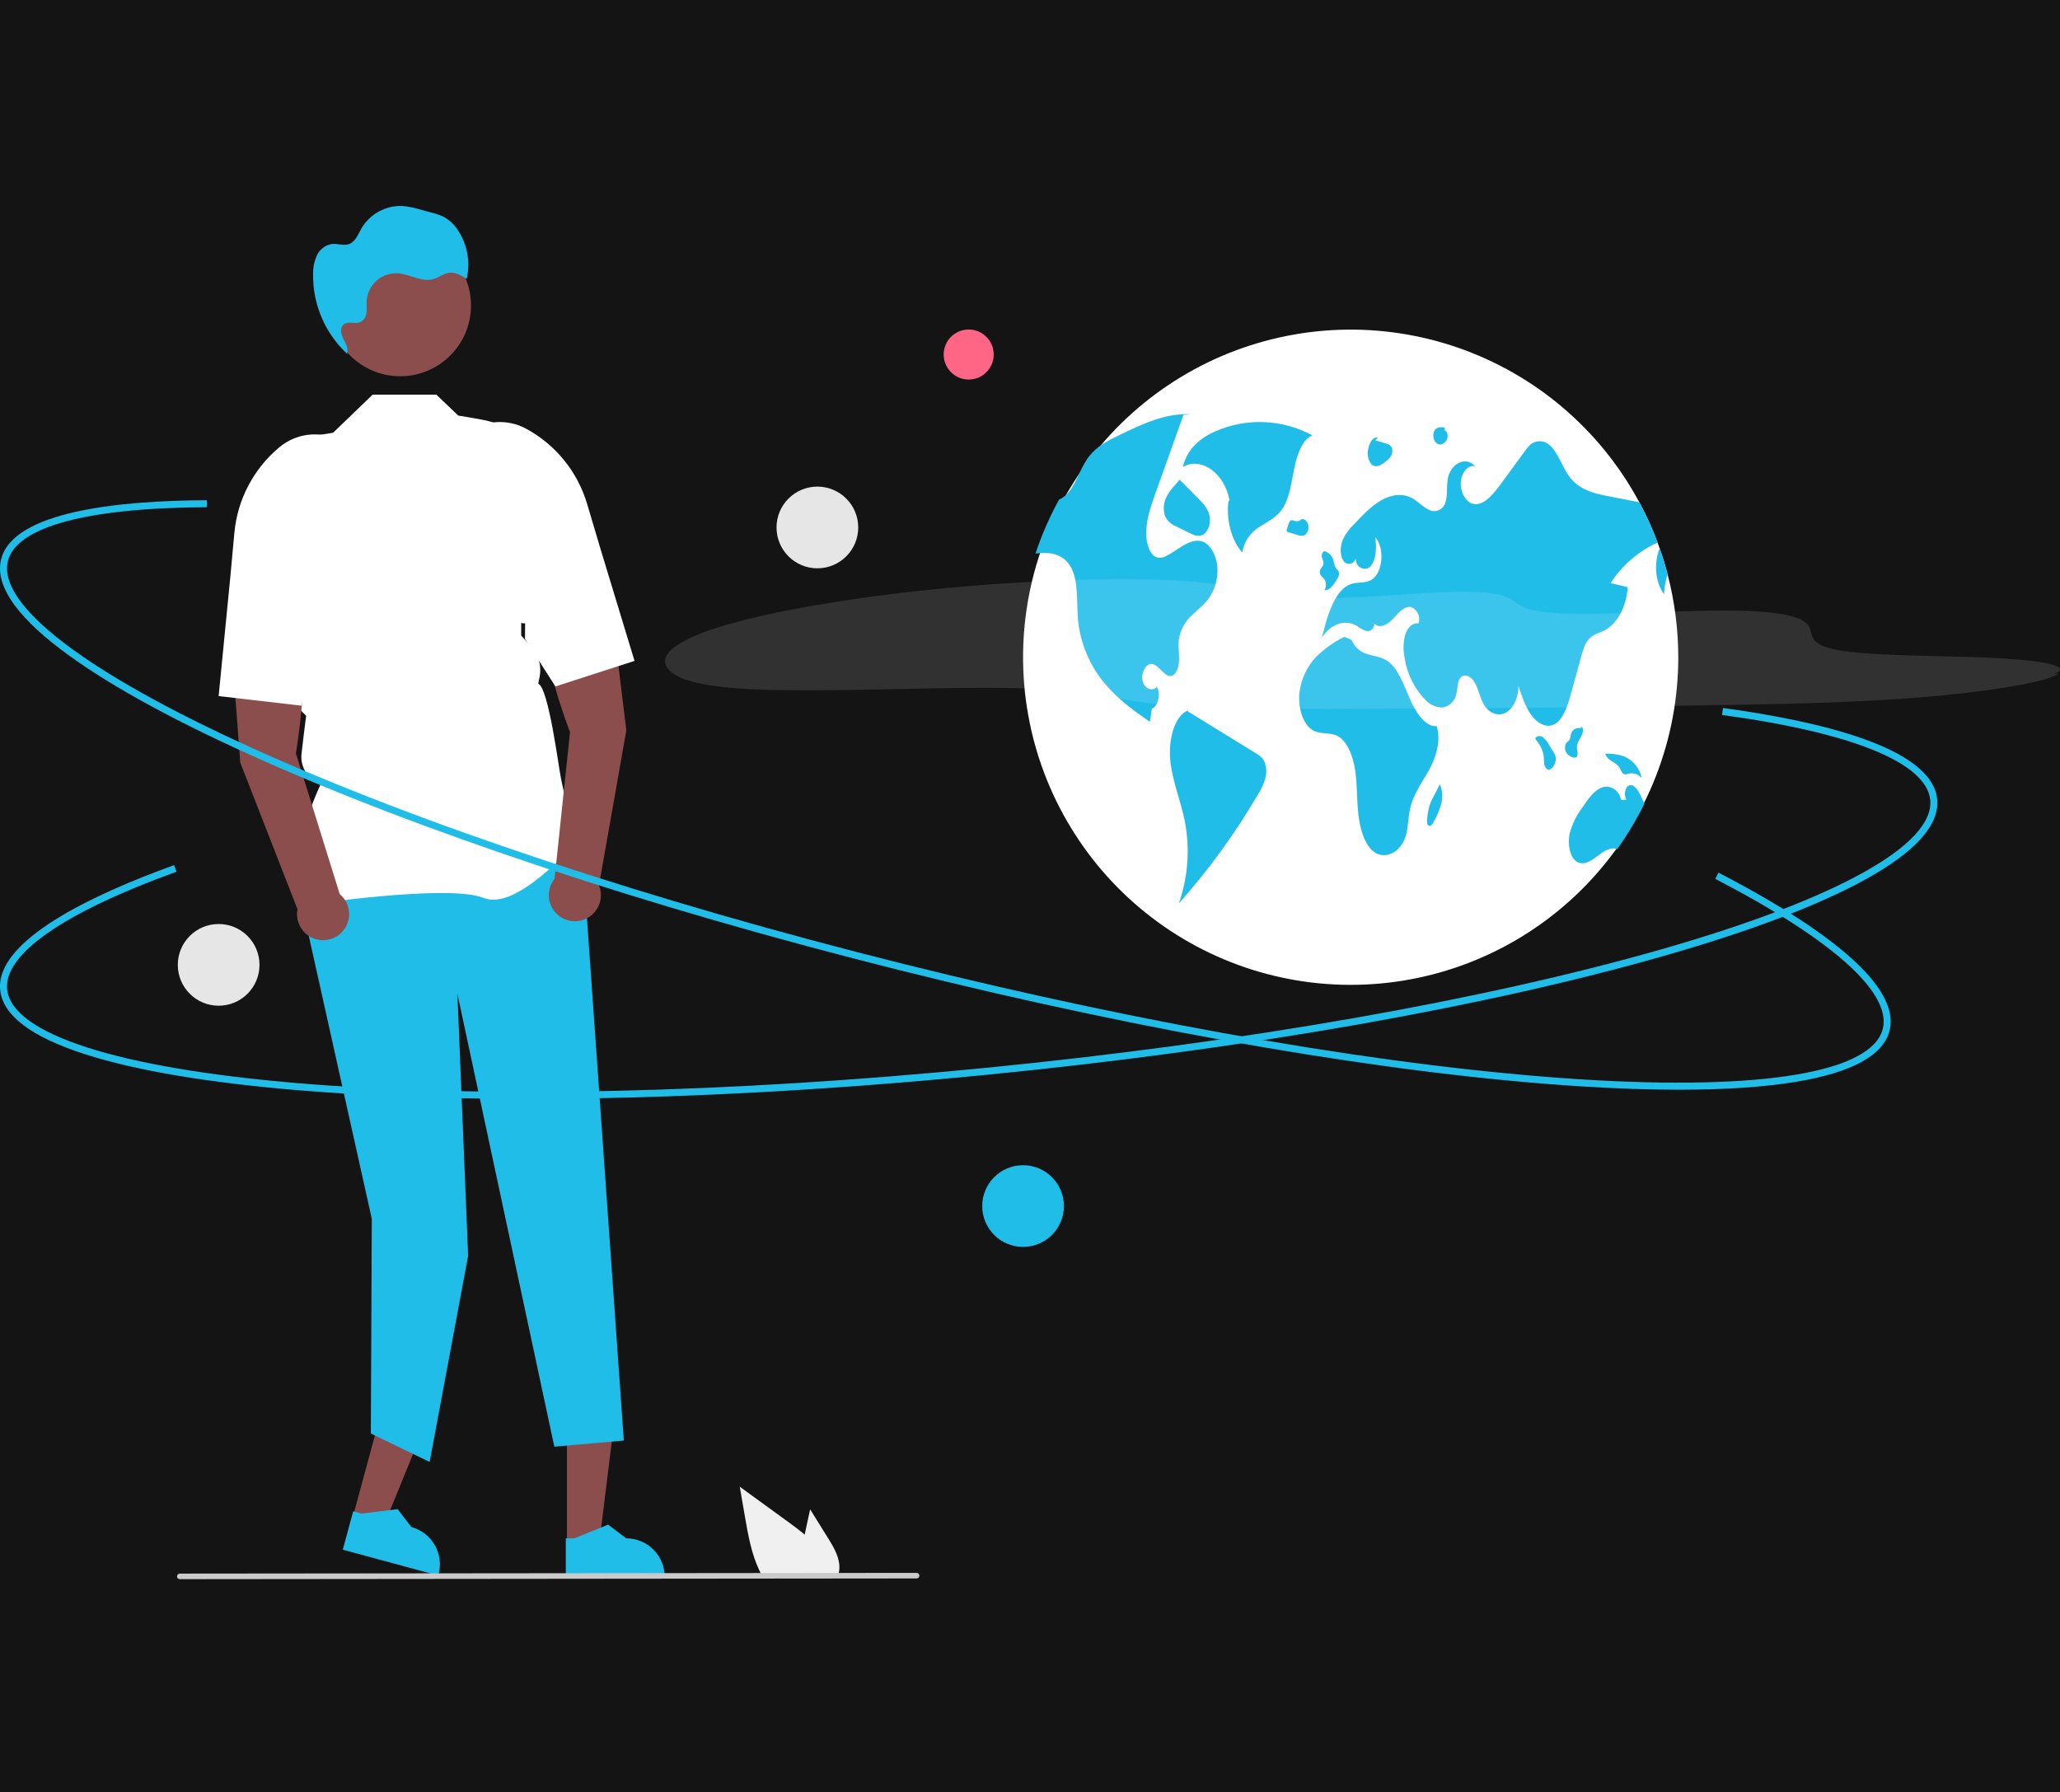
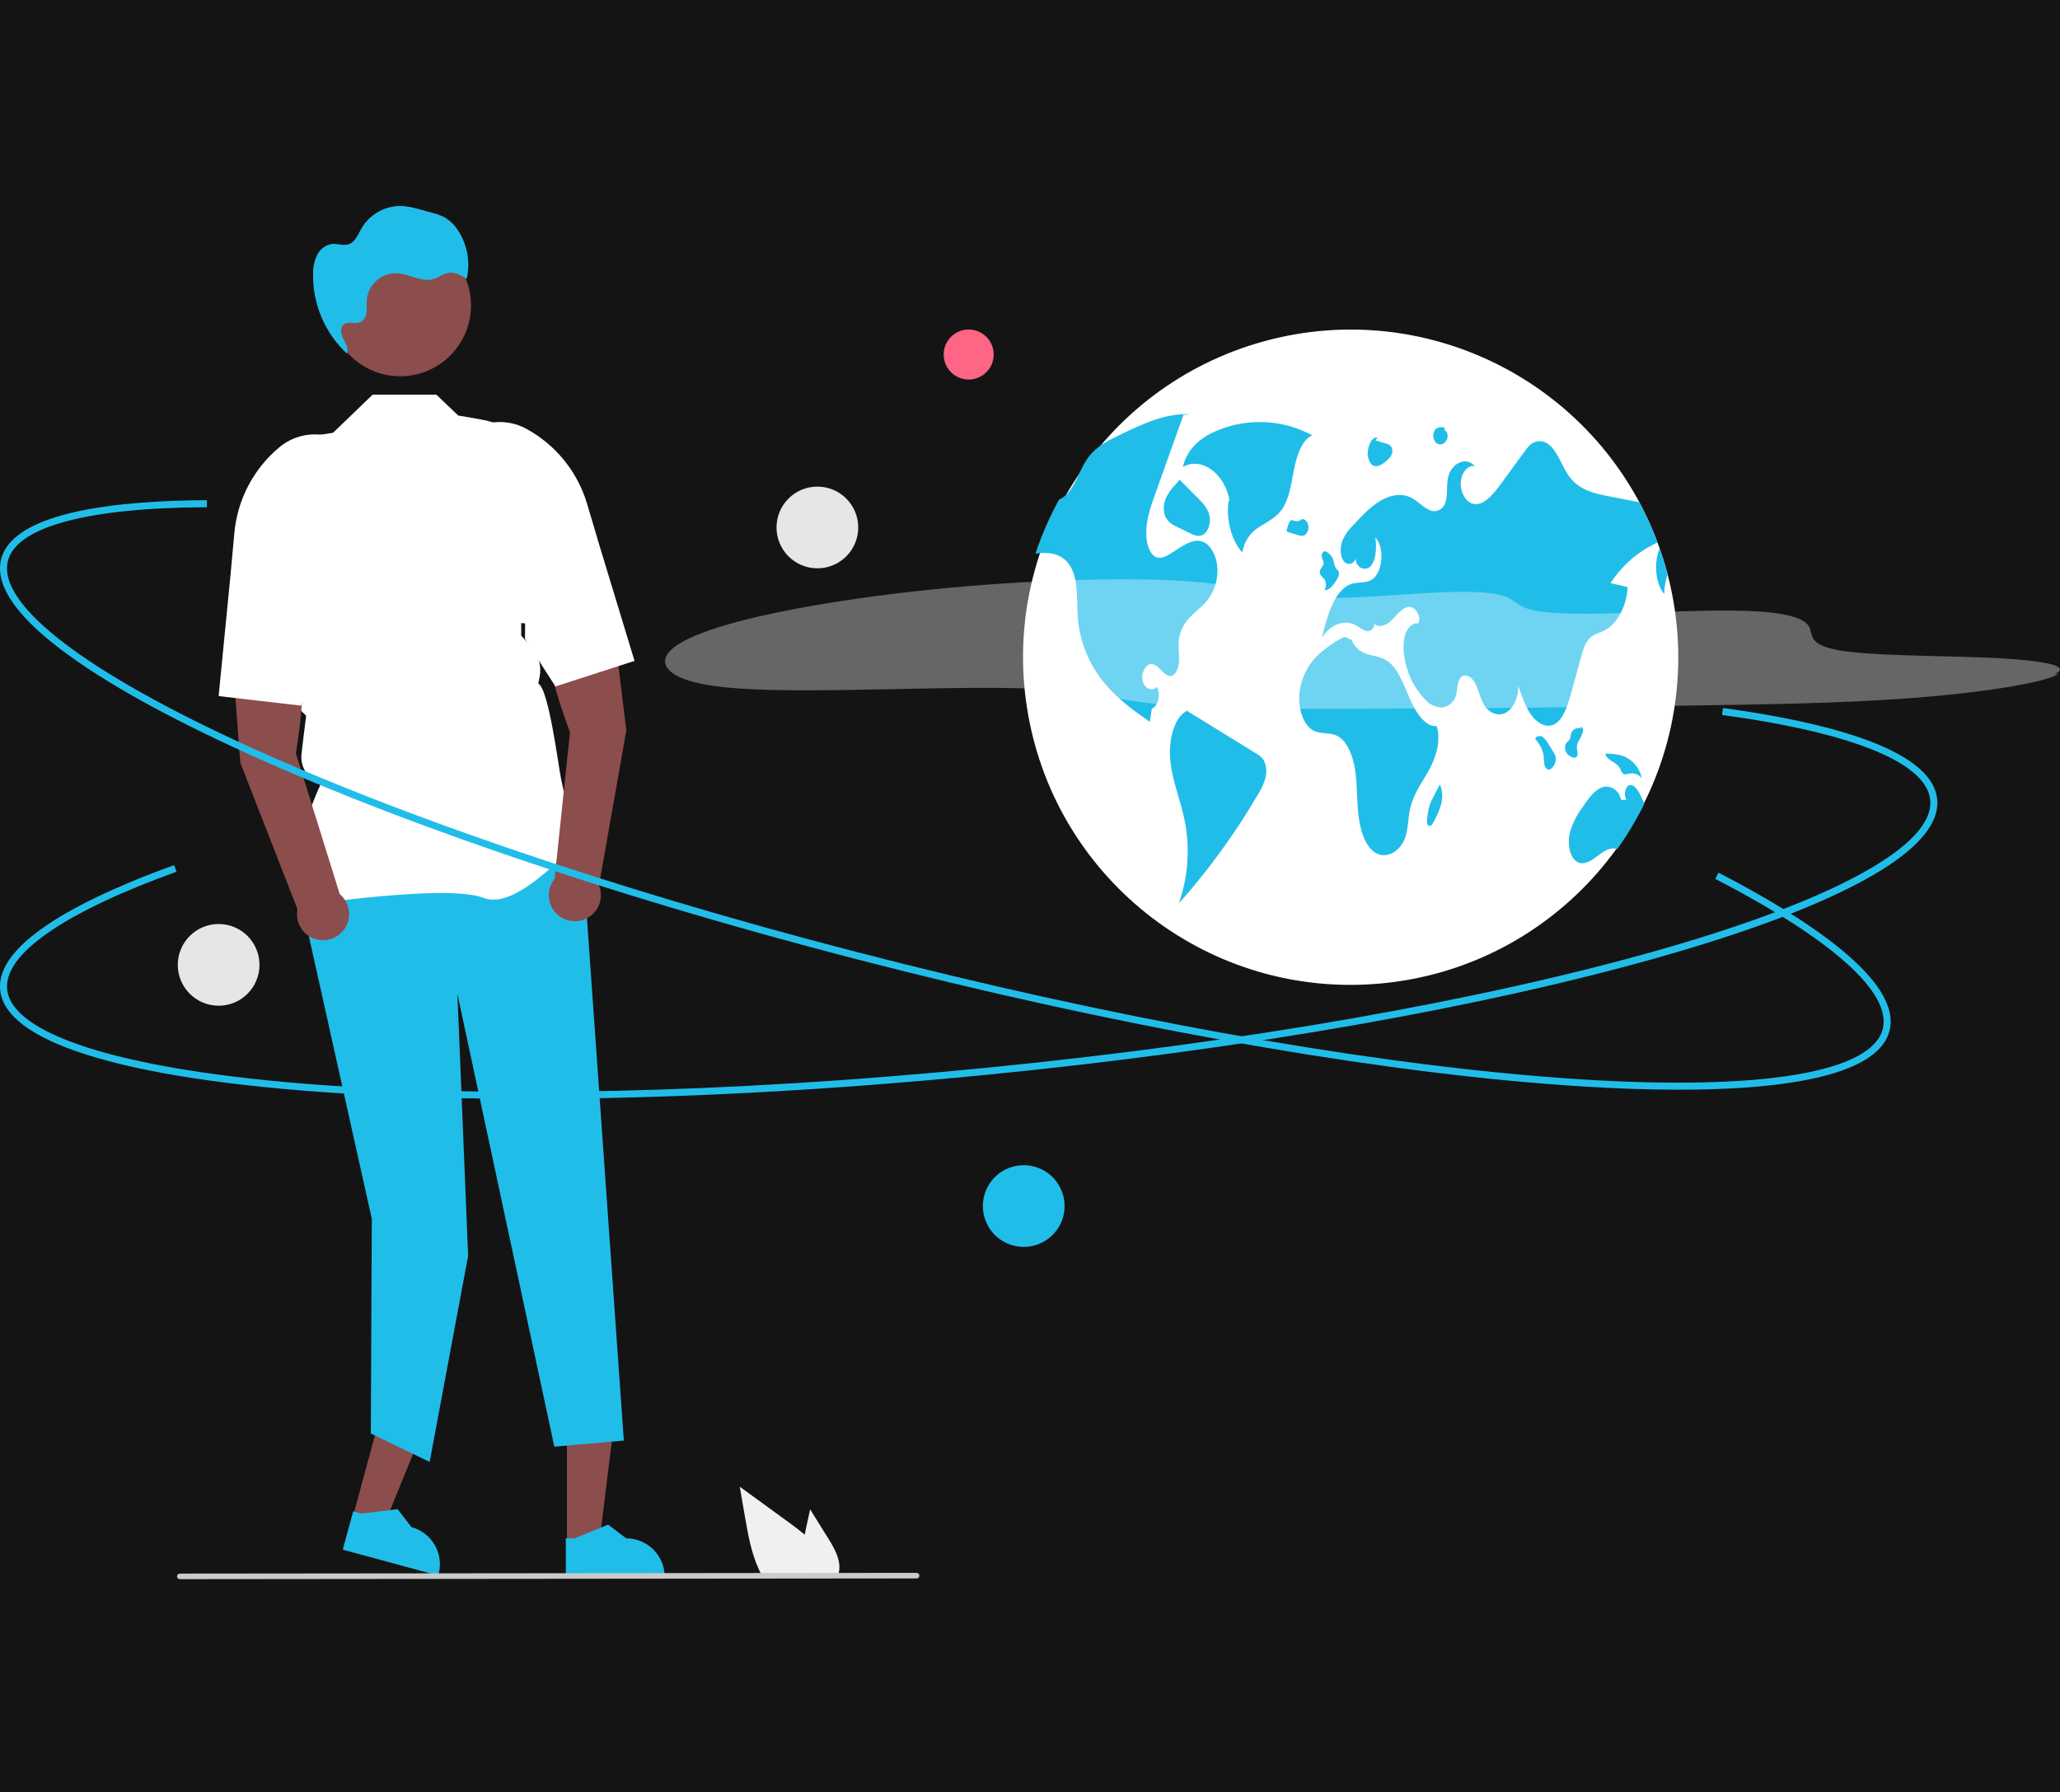
- <svg xmlns="http://www.w3.org/2000/svg" width="200" height="174" viewBox="0 0 200 174" fill="none">
-   <rect width="200" height="174" fill="#141414" />
-   <g clip-path="url(#clip0_30_88)">
-     <path d="M34.238 147.356L37.251 148.172L41.833 136.936L37.386 135.731L34.238 147.356Z" fill="#8C4D4D" />
-     <path d="M33.28 150.471L42.546 152.982L42.578 152.864C42.837 151.908 42.706 150.887 42.212 150.028C41.719 149.168 40.905 148.539 39.948 148.28L39.948 148.28L38.603 146.537L35.097 146.966L34.289 146.747L33.28 150.471Z" fill="#21BDE9" />
-     <path d="M55.043 149.971L58.165 149.971L59.65 137.928L55.043 137.928L55.043 149.971Z" fill="#8C4D4D" />
-     <path d="M54.933 153.228L64.534 153.228V153.107C64.534 152.115 64.14 151.165 63.439 150.464C62.738 149.763 61.788 149.369 60.797 149.369H60.797L59.043 148.039L55.771 149.37L54.933 149.37L54.933 153.228Z" fill="#21BDE9" />
-     <path d="M56.376 80.525L60.566 139.874L53.819 140.471L44.407 96.487L45.45 121.936L41.714 141.952L36.003 139.19L36.098 118.349L28.6 84.669L30.596 80.525H56.376Z" fill="#21BDE9" />
-     <path d="M29.557 87.909L29.515 87.85C27.279 84.72 30.642 77.196 31.149 76.106C30.547 75.91 30.031 75.512 29.689 74.979C29.348 74.445 29.201 73.81 29.275 73.181L29.494 71.323L29.722 69.499L28.089 67.866L28.085 67.826L27.145 59.602L25.779 54.141C25.264 52.076 25.308 49.912 25.906 47.87C26.504 45.828 27.634 43.981 29.182 42.521L32.34 42.019L36.177 38.321H42.366L44.488 40.349C48.45 41.043 49.13 40.816 52.533 44.901L50.987 57.598L50.601 59.344L50.602 61.714L51.583 62.803C51.936 63.196 52.193 63.666 52.333 64.175C52.472 64.685 52.491 65.22 52.388 65.737L52.258 66.382C53.27 66.816 54.235 74.52 54.466 75.596L54.81 77.203C55.105 77.592 57.05 80.186 57.05 80.895C57.05 81.001 56.971 81.104 56.802 81.219C55.477 82.116 50.193 88.484 46.95 87.186C43.496 85.805 29.767 87.877 29.628 87.898L29.557 87.909Z" fill="white" />
-     <path d="M28.726 73.145C28.726 73.145 30.315 64.161 28.714 60.783L22.362 61.236L23.328 74.052L28.881 88.282C28.796 88.721 28.829 89.174 28.976 89.595C29.123 90.017 29.379 90.392 29.718 90.683C30.056 90.974 30.466 91.17 30.905 91.251C31.344 91.332 31.797 91.296 32.217 91.145C32.638 90.995 33.011 90.736 33.299 90.395C33.587 90.054 33.779 89.643 33.857 89.203C33.935 88.763 33.895 88.311 33.741 87.891C33.587 87.472 33.326 87.101 32.982 86.816L28.726 73.145Z" fill="#8C4D4D" />
-     <path d="M22.362 56.018L22.755 51.736C22.903 50.125 23.368 48.559 24.123 47.127C24.879 45.697 25.91 44.429 27.157 43.398C27.931 42.762 28.868 42.355 29.862 42.224C30.856 42.093 31.866 42.242 32.78 42.655V42.655C34.014 43.224 34.986 44.239 35.5 45.497C36.014 46.755 36.031 48.162 35.548 49.432C34.08 53.282 34.61 57.355 31.748 57.851L32.059 59.331L29.244 68.518L21.227 67.589L22.362 56.018Z" fill="white" />
-     <path d="M53.844 85.328C53.563 85.675 53.379 86.091 53.311 86.532C53.242 86.973 53.292 87.425 53.454 87.841C53.616 88.257 53.886 88.622 54.235 88.9C54.584 89.179 55.001 89.359 55.443 89.424C55.884 89.489 56.335 89.436 56.75 89.271C57.165 89.105 57.528 88.832 57.803 88.481C58.078 88.129 58.256 87.711 58.317 87.269C58.379 86.827 58.322 86.376 58.153 85.963L60.81 70.921L59.247 58.163L52.93 58.963C52.021 62.59 55.34 71.088 55.34 71.088L53.844 85.328Z" fill="#8C4D4D" />
-     <path d="M61.604 64.171L53.925 66.653L50.968 62.04L50.983 60.528C48.079 60.602 46.198 52.66 44.004 49.172C43.281 48.021 43.023 46.639 43.28 45.304C43.538 43.97 44.292 42.784 45.391 41.984V41.984C46.206 41.4 47.167 41.056 48.167 40.99C49.167 40.924 50.166 41.139 51.051 41.61V41.61C52.475 42.377 53.734 43.418 54.756 44.673C55.777 45.929 56.54 47.373 57.001 48.925L58.225 53.046L61.604 64.171Z" fill="white" />
-     <path d="M38.854 36.534C42.65 36.534 45.728 33.456 45.728 29.66C45.728 25.863 42.65 22.785 38.854 22.785C35.058 22.785 31.981 25.863 31.981 29.66C31.981 33.456 35.058 36.534 38.854 36.534Z" fill="#8C4D4D" />
-     <path d="M33.866 34.505C33.806 34.453 33.749 34.396 33.691 34.342C33.689 34.348 33.688 34.353 33.686 34.359L33.866 34.505Z" fill="#21BDE9" />
-     <path d="M44.487 22.4C44.145 21.851 43.672 21.395 43.111 21.073C42.727 20.887 42.323 20.744 41.907 20.647L40.82 20.35C40.262 20.177 39.689 20.062 39.108 20.005C38.302 19.966 37.5 20.148 36.791 20.533C36.081 20.918 35.491 21.491 35.084 22.189C34.756 22.772 34.492 23.498 33.858 23.711C33.347 23.883 32.789 23.641 32.251 23.688C31.936 23.733 31.637 23.856 31.381 24.045C31.125 24.234 30.919 24.483 30.782 24.77C30.514 25.348 30.382 25.98 30.397 26.617C30.375 28.064 30.658 29.498 31.225 30.829C31.793 32.16 32.633 33.356 33.691 34.342C33.868 33.875 33.576 33.37 33.345 32.922C33.111 32.47 32.967 31.838 33.358 31.512C33.794 31.15 34.492 31.502 35.007 31.265C35.172 31.17 35.31 31.036 35.411 30.875C35.511 30.713 35.57 30.53 35.582 30.34C35.632 29.964 35.58 29.582 35.604 29.203C35.627 28.831 35.723 28.466 35.888 28.13C36.052 27.794 36.28 27.494 36.56 27.247C36.841 27 37.167 26.81 37.52 26.689C37.874 26.568 38.247 26.517 38.62 26.54C38.629 26.541 38.638 26.541 38.646 26.542C39.819 26.626 40.956 27.427 42.085 27.098C42.614 26.943 43.066 26.549 43.614 26.483C44.221 26.409 44.791 26.752 45.306 27.08C45.493 26.285 45.517 25.461 45.377 24.656C45.236 23.852 44.933 23.084 44.487 22.4V22.4Z" fill="#21BDE9" />
-     <path d="M80.404 149.366L78.655 146.555L78.305 148.161C78.244 148.443 78.183 148.729 78.126 149.012C77.629 148.588 77.101 148.195 76.584 147.819C74.996 146.666 73.408 145.512 71.822 144.357L72.319 147.238C72.625 149.012 72.945 150.823 73.703 152.445C73.787 152.629 73.877 152.81 73.975 152.987H81.356C81.416 152.823 81.457 152.653 81.479 152.479C81.481 152.468 81.482 152.456 81.481 152.445C81.597 151.345 80.989 150.308 80.404 149.366Z" fill="#F0F0F0" />
-     <path d="M88.993 153.264L17.453 153.333C17.382 153.333 17.313 153.304 17.263 153.254C17.212 153.203 17.184 153.135 17.184 153.063C17.184 152.992 17.212 152.923 17.263 152.873C17.313 152.822 17.382 152.793 17.453 152.793L88.993 152.723C89.064 152.724 89.132 152.752 89.183 152.803C89.233 152.854 89.261 152.922 89.261 152.993C89.261 153.065 89.233 153.133 89.183 153.184C89.132 153.235 89.064 153.263 88.993 153.264V153.264Z" fill="#CACACA" />
-     <path d="M162.94 63.879C162.924 71.821 159.938 79.47 154.57 85.323C149.201 91.175 141.838 94.807 133.927 95.505C126.017 96.203 118.132 93.915 111.822 89.093C105.512 84.271 101.234 77.263 99.829 69.446C98.423 61.629 99.993 53.569 104.228 46.85C108.463 40.132 115.058 35.241 122.716 33.139C130.374 31.037 138.541 31.877 145.612 35.492C152.683 39.108 158.145 45.238 160.926 52.677C160.995 52.864 161.063 53.051 161.129 53.239V53.241C161.422 54.07 161.681 54.915 161.904 55.775C162.594 58.421 162.942 61.144 162.94 63.879V63.879Z" fill="white" />
-     <path d="M127.416 42.272C125.976 41.493 124.379 41.054 122.744 40.987C121.11 40.92 119.481 41.227 117.984 41.886C116.665 42.46 115.276 43.489 114.836 45.349C116.616 44.298 118.919 45.958 119.377 48.62L119.27 48.649C119.028 50.493 119.568 52.5 120.613 53.644C120.691 53.128 120.882 52.636 121.174 52.203C121.465 51.771 121.85 51.408 122.299 51.143C123.067 50.638 123.916 50.271 124.502 49.404C125.197 48.375 125.374 46.871 125.65 45.5C125.926 44.128 126.449 42.654 127.416 42.272Z" fill="#21BDE9" />
-     <path d="M117.456 57.961C116.963 58.701 116.305 59.166 115.714 59.744C115.032 60.364 114.585 61.201 114.448 62.112C114.373 62.756 114.489 63.411 114.473 64.062C114.457 64.713 114.24 65.446 113.797 65.608C113.097 65.861 112.564 64.562 111.845 64.471C111.274 64.4 110.76 65.299 110.925 66.078C111.091 66.857 111.868 67.202 112.315 66.694C112.719 67.371 112.434 68.601 111.827 68.809C111.763 69.236 111.699 69.661 111.637 70.088C110.103 69.015 108.554 67.925 107.25 66.354C105.8 64.621 104.9 62.495 104.667 60.248C104.498 58.442 104.749 56.376 103.92 54.986C103.256 53.874 102.118 53.629 101.093 53.698C100.906 53.711 100.718 53.732 100.531 53.755C101.135 51.94 101.903 50.183 102.824 48.507C103.033 48.417 103.226 48.297 103.399 48.149C104.352 47.339 104.776 45.701 105.549 44.567C105.599 44.494 105.651 44.423 105.704 44.354C106.496 43.32 107.556 42.788 108.581 42.294C110.849 41.192 113.183 40.077 115.577 40.23L114.896 40.295C114.101 42.523 113.305 44.751 112.509 46.978C112.388 47.32 112.265 47.662 112.142 48.005C111.69 49.272 111.224 50.62 111.294 52.038C111.334 52.878 111.626 53.775 112.181 54.063C112.699 54.33 113.265 54.002 113.764 53.679C113.976 53.544 114.186 53.408 114.398 53.271C115.157 52.782 115.999 52.28 116.801 52.608C117.536 52.907 118.078 53.905 118.182 54.981C118.276 56.027 118.021 57.076 117.456 57.961Z" fill="#21BDE9" />
-     <path d="M121.974 73.169C119.755 71.803 117.537 70.437 115.318 69.071L115.356 68.974C113.976 69.499 113.404 71.952 113.632 73.957C113.86 75.962 114.633 77.755 115.023 79.709C115.55 82.383 115.351 85.15 114.447 87.721C117.365 84.447 119.946 80.889 122.154 77.1C122.462 76.623 122.697 76.102 122.851 75.554C123.014 74.971 122.956 74.348 122.688 73.805C122.506 73.537 122.261 73.319 121.974 73.169Z" fill="#21BDE9" />
-     <path d="M113.218 48.315C112.957 48.874 112.917 49.511 113.105 50.099C113.324 50.572 113.721 50.94 114.21 51.122L115.436 51.73C115.844 51.932 116.283 52.136 116.699 51.97C117.201 51.77 117.548 50.983 117.458 50.253C117.363 49.477 116.873 48.942 116.42 48.487C115.787 47.851 115.153 47.214 114.52 46.577L114.163 47.015C113.777 47.392 113.457 47.831 113.218 48.315V48.315Z" fill="#21BDE9" />
-     <path d="M156.368 56.618C156.92 56.748 157.471 56.878 158.023 57.008C157.927 58.87 157.003 60.594 155.765 61.219C155.249 61.479 154.675 61.575 154.248 62.06C153.862 62.502 153.666 63.188 153.486 63.845C153.172 64.991 152.857 66.137 152.542 67.282C152.204 68.517 151.77 69.889 150.891 70.334C150.137 70.716 149.274 70.248 148.694 69.464C148.114 68.679 147.76 67.624 147.417 66.596C147.438 67.717 146.917 68.816 146.179 69.206C145.439 69.595 144.538 69.243 144.044 68.373C143.688 67.749 143.54 66.925 143.192 66.291C142.843 65.658 142.112 65.295 141.731 65.889C141.48 66.284 141.512 66.889 141.388 67.391C141.325 67.724 141.16 68.029 140.916 68.264C140.672 68.499 140.36 68.653 140.025 68.702C139.717 68.695 139.413 68.626 139.133 68.497C138.852 68.369 138.601 68.185 138.394 67.957C137.305 66.842 136.595 65.412 136.368 63.87C136.213 63.131 136.233 62.366 136.425 61.635C136.643 60.943 137.172 60.409 137.697 60.541C138.042 59.812 137.36 58.844 136.747 58.929C136.131 59.014 135.649 59.675 135.144 60.182C134.64 60.689 133.936 61.057 133.429 60.553C133.44 60.738 133.378 60.919 133.256 61.057C133.134 61.195 132.962 61.279 132.777 61.291C132.759 61.292 132.741 61.292 132.723 61.292C132.386 61.195 132.072 61.029 131.803 60.804C130.641 60.08 129.167 60.561 128.341 61.931C128.857 59.735 129.613 57.216 131.198 56.7C131.846 56.488 132.552 56.662 133.164 56.296C134.247 55.647 134.466 53.193 133.53 52.181C133.65 53.138 133.626 54.255 133.121 54.91C132.616 55.565 131.556 55.138 131.62 54.17C131.605 54.306 131.548 54.434 131.457 54.536C131.365 54.637 131.244 54.707 131.11 54.736C130.976 54.764 130.836 54.75 130.711 54.694C130.586 54.638 130.482 54.544 130.414 54.426C130.077 53.914 130.106 53.075 130.344 52.464C130.59 51.909 130.942 51.409 131.381 50.99C132.226 50.085 133.084 49.168 134.062 48.599C135.042 48.03 136.174 47.838 137.156 48.403C137.674 48.702 138.129 49.2 138.657 49.464C138.781 49.541 138.92 49.593 139.064 49.616C139.208 49.64 139.355 49.635 139.498 49.602C139.64 49.568 139.774 49.507 139.893 49.422C140.012 49.337 140.112 49.229 140.189 49.105C140.195 49.095 140.201 49.086 140.207 49.076C140.6 48.386 140.415 47.361 140.561 46.498C140.822 44.973 142.347 44.26 143.192 45.267C142.56 45.105 141.907 45.852 141.829 46.758C141.749 47.663 142.206 48.578 142.818 48.852C143.846 49.307 144.853 48.161 145.631 47.101C146.442 45.991 147.254 44.881 148.068 43.772C148.198 43.583 148.344 43.406 148.504 43.242C148.758 42.993 149.098 42.851 149.454 42.844C149.81 42.837 150.155 42.965 150.42 43.203C151.241 43.873 151.627 45.249 152.302 46.195C153.28 47.571 154.744 47.905 156.107 48.172C157.123 48.37 158.139 48.568 159.156 48.768C159.834 50.029 160.425 51.335 160.926 52.677C159.061 53.528 157.479 54.895 156.368 56.618Z" fill="#21BDE9" />
-     <path d="M161.904 55.775C161.696 56.389 161.582 57.032 161.566 57.68C160.695 56.616 160.556 54.622 161.129 53.241C161.422 54.07 161.681 54.915 161.904 55.775Z" fill="#21BDE9" />
-     <path d="M159.652 78.025C158.89 79.573 158.004 81.056 157.002 82.461C156.361 82.187 155.673 82.676 155.073 83.135C154.447 83.616 153.695 84.084 153.052 83.646C152.396 83.198 152.184 81.943 152.392 80.949C152.632 80.031 153.05 79.17 153.623 78.415C154.157 77.618 154.728 76.79 155.47 76.481C156.214 76.171 157.169 76.609 157.386 77.666L157.912 77.648C157.617 77.243 157.772 76.403 158.169 76.255C158.626 76.082 159.023 76.71 159.293 77.266C159.414 77.516 159.537 77.769 159.652 78.025Z" fill="#21BDE9" />
-     <path d="M139.485 70.51C138.353 70.581 137.457 69.188 136.861 67.817C136.265 66.446 135.722 64.878 134.701 64.18C134.117 63.782 133.452 63.727 132.819 63.534C132.46 63.443 132.128 63.268 131.85 63.023C131.572 62.779 131.356 62.471 131.221 62.127L130.503 61.837C129.499 62.339 128.579 62.994 127.777 63.78C126.861 64.754 126.29 66.002 126.153 67.332C126.016 68.769 126.522 70.372 127.468 70.912C128.216 71.338 129.087 71.07 129.844 71.46C130.79 71.948 131.352 73.366 131.565 74.765C131.777 76.165 131.723 77.619 131.876 79.035C132.028 80.45 132.447 81.923 133.315 82.649C134.401 83.556 135.994 82.802 136.482 81.15C136.721 80.339 136.712 79.424 136.891 78.583C137.206 77.102 138.055 76.002 138.729 74.787C139.403 73.571 139.933 71.921 139.485 70.51Z" fill="#21BDE9" />
-     <path d="M128.301 55.951C128.407 56.048 128.505 56.152 128.596 56.264C128.69 56.425 128.738 56.61 128.734 56.797C128.731 56.984 128.677 57.167 128.578 57.325C128.714 57.318 128.847 57.282 128.969 57.22C129.091 57.158 129.198 57.071 129.285 56.966C129.492 56.73 129.673 56.474 129.827 56.202C129.9 56.108 129.951 56.001 129.979 55.886C130.007 55.771 130.009 55.651 129.987 55.535C129.934 55.383 129.807 55.318 129.719 55.203C129.596 54.978 129.512 54.735 129.471 54.482C129.421 54.246 129.307 54.027 129.141 53.852C128.975 53.677 128.763 53.551 128.529 53.49L128.586 53.501C128.489 53.558 128.413 53.644 128.368 53.747C128.323 53.85 128.311 53.964 128.334 54.074C128.368 54.296 128.511 54.48 128.496 54.707C128.476 55.032 128.151 55.185 128.131 55.511C128.127 55.674 128.189 55.832 128.301 55.951V55.951Z" fill="#21BDE9" />
-     <path d="M126.362 50.417L126.367 50.416C126.402 50.385 126.434 50.35 126.464 50.313L126.362 50.417Z" fill="#21BDE9" />
-     <path d="M126.701 51.946C126.837 51.826 126.938 51.672 126.992 51.499C127.046 51.327 127.052 51.143 127.009 50.967C126.926 50.597 126.635 50.348 126.367 50.416C126.289 50.495 126.192 50.553 126.086 50.584C125.98 50.616 125.867 50.62 125.759 50.595C125.593 50.553 125.411 50.443 125.267 50.568C125.185 50.661 125.127 50.773 125.099 50.895C125.046 51.059 124.993 51.222 124.939 51.386C124.914 51.444 124.908 51.509 124.921 51.572C124.931 51.596 124.947 51.618 124.968 51.635C124.989 51.652 125.015 51.663 125.041 51.667C125.361 51.762 125.681 51.856 126 51.95C126.11 52.001 126.23 52.027 126.351 52.026C126.472 52.025 126.592 51.998 126.701 51.946V51.946Z" fill="#21BDE9" />
-     <path d="M150.831 73.047C150.683 72.805 150.536 72.563 150.388 72.321C150.243 72.041 150.044 71.792 149.804 71.588C149.752 71.544 149.692 71.511 149.627 71.491C149.562 71.47 149.494 71.463 149.426 71.469C149.358 71.475 149.292 71.494 149.232 71.525C149.172 71.557 149.118 71.6 149.075 71.652L149.067 71.661L149.085 71.8C149.481 72.224 149.75 72.75 149.864 73.319C149.897 73.566 149.886 73.822 149.915 74.07C149.918 74.185 149.944 74.299 149.991 74.404C150.038 74.509 150.105 74.604 150.189 74.683C150.421 74.839 150.695 74.609 150.86 74.33C151.008 74.1 151.075 73.827 151.049 73.555C151.012 73.373 150.938 73.2 150.831 73.047V73.047Z" fill="#21BDE9" />
-     <path d="M153.149 73.362C153.177 73.135 153.159 72.905 153.095 72.686C153.084 72.39 153.163 72.097 153.32 71.846C153.477 71.609 153.596 71.348 153.672 71.075C153.704 70.95 153.698 70.819 153.655 70.697C153.606 70.587 153.488 70.537 153.42 70.624L153.565 70.718C153.369 70.683 153.167 70.693 152.975 70.747C152.866 70.788 152.768 70.856 152.69 70.944C152.612 71.032 152.557 71.137 152.528 71.251C152.504 71.428 152.465 71.603 152.411 71.774C152.324 71.952 152.156 72.012 152.051 72.168C151.979 72.307 151.942 72.461 151.945 72.618C151.947 72.774 151.989 72.927 152.065 73.063C152.198 73.286 152.409 73.452 152.656 73.528C152.834 73.592 153.068 73.595 153.149 73.362Z" fill="#21BDE9" />
-     <path d="M157.277 74.607C157.341 74.774 157.427 74.932 157.532 75.077C157.73 75.276 157.998 75.153 158.238 75.105C158.456 75.071 158.678 75.096 158.883 75.178C159.087 75.26 159.266 75.396 159.399 75.571C159.306 75.107 159.103 74.672 158.808 74.303C158.512 73.934 158.132 73.642 157.7 73.45C157.138 73.255 156.546 73.163 155.952 73.177L155.85 73.203C156.109 73.956 156.921 73.939 157.277 74.607Z" fill="#21BDE9" />
-     <path d="M139.795 76.148L139.796 76.151L139.826 76.094L139.795 76.148Z" fill="#21BDE9" />
-     <path d="M139.169 77.36C139.032 77.608 138.915 77.866 138.817 78.132C138.689 78.562 138.603 79.005 138.563 79.452C138.531 79.707 138.521 80.032 138.681 80.156C138.726 80.186 138.782 80.199 138.836 80.191C138.89 80.184 138.94 80.157 138.976 80.116C139.065 80.022 139.137 79.914 139.191 79.797C139.504 79.257 139.748 78.68 139.915 78.078C140.09 77.44 140.048 76.763 139.796 76.151C139.587 76.554 139.378 76.957 139.169 77.36Z" fill="#21BDE9" />
-     <path d="M133.128 45.064C133.227 45.162 133.353 45.228 133.49 45.254C133.626 45.281 133.768 45.267 133.896 45.214C134.163 45.098 134.407 44.936 134.619 44.737C134.795 44.607 134.943 44.445 135.057 44.259C135.12 44.148 135.16 44.025 135.176 43.898C135.191 43.772 135.181 43.643 135.147 43.52C135.098 43.402 135.02 43.299 134.92 43.22C134.82 43.141 134.701 43.088 134.575 43.068C134.22 42.962 133.866 42.857 133.511 42.752L133.768 42.521C133.503 42.379 133.211 42.642 133.046 42.968C132.94 43.18 132.867 43.407 132.827 43.642C132.771 43.886 132.769 44.14 132.821 44.386C132.873 44.632 132.978 44.863 133.128 45.064V45.064Z" fill="#21BDE9" />
-     <path d="M139.392 42.961C139.492 43.072 139.63 43.14 139.778 43.152C139.926 43.164 140.074 43.119 140.19 43.026C140.291 42.951 140.374 42.855 140.435 42.746C140.496 42.636 140.533 42.515 140.544 42.39C140.569 42.111 140.431 41.8 140.234 41.776L140.279 41.515C139.899 41.447 139.432 41.433 139.229 41.894C139.16 42.071 139.139 42.262 139.167 42.449C139.196 42.637 139.273 42.813 139.392 42.961V42.961Z" fill="#21BDE9" />
-     <g opacity="0.35">
-       <path opacity="0.35" d="M199.452 65.457C201.547 64.543 197.298 64.011 192.477 63.836C187.657 63.661 181.826 63.671 178.745 63.174C175.766 62.693 175.985 61.837 175.735 61.062C175.484 60.288 174.339 59.493 169.69 59.321C163.897 59.106 154.344 59.932 149.97 59.436C145.889 58.973 148.315 57.521 142.364 57.466C138.966 57.434 134.589 57.913 130.808 58.028C128.127 58.145 125.442 58.005 122.789 57.61C120.946 57.308 119.662 56.925 117.588 56.658C112.143 55.958 101.489 56.194 91.98 57.091C82.471 57.989 74.32 59.46 69.723 60.916C65.126 62.373 63.856 63.808 64.927 65.024C65.61 65.801 67.36 66.527 71.605 66.839C79.543 67.423 93.678 66.418 101.881 66.949C106.453 67.245 108.482 67.979 112.493 68.381C116.803 68.812 123.112 68.835 129.311 68.825C142.217 68.803 155.454 68.671 168.951 68.428C174.589 68.326 180.496 68.194 186.495 67.71C192.494 67.226 198.612 66.292 199.878 65.416" fill="white" />
-     </g>
-     <path d="M163.028 105.809C160.098 105.809 156.888 105.699 153.396 105.477C135.336 104.33 111.942 100.342 87.524 94.248C63.106 88.154 40.581 80.682 24.099 73.208C16.07 69.567 9.908 66.121 5.784 62.965C1.418 59.623 -0.492 56.711 0.107 54.308C1.275 49.628 11.616 48.604 20.085 48.569L20.088 49.25C8.458 49.297 1.596 51.152 0.768 54.473C-0.287 58.702 8.319 65.305 24.38 72.588C40.826 80.045 63.309 87.503 87.689 93.588C112.068 99.672 135.419 103.653 153.439 104.798C171.038 105.916 181.738 104.131 182.793 99.902C183.669 96.391 177.893 91.218 166.53 85.336L166.843 84.732C175.099 89.005 184.684 95.135 183.453 100.067C182.854 102.469 179.8 104.143 174.376 105.041C171.284 105.553 167.486 105.809 163.028 105.809Z" fill="#21BDE9" />
-     <path d="M51.268 106.696C43.192 106.696 35.684 106.419 28.963 105.859C20.178 105.128 13.216 103.953 8.272 102.366C3.037 100.686 0.26 98.585 0.017 96.12C-0.455 91.32 8.94 86.88 16.905 84.002L17.137 84.642C6.198 88.595 0.359 92.648 0.694 96.054C1.121 100.392 11.445 103.718 29.02 105.181C47.015 106.679 70.696 106.148 95.702 103.686C120.708 101.224 144.039 97.127 161.397 92.15C178.348 87.288 187.826 82.012 187.399 77.674C187.045 74.073 179.867 71.142 167.188 69.421L167.28 68.746C176.492 69.997 187.579 72.549 188.076 77.608C188.319 80.072 186.004 82.675 181.198 85.343C176.657 87.864 170.058 90.374 161.584 92.804C144.188 97.793 120.814 101.898 95.769 104.363C80.057 105.91 64.861 106.696 51.268 106.696Z" fill="#21BDE9" />
-     <path d="M99.327 121.072C101.517 121.072 103.293 119.296 103.293 117.106C103.293 114.915 101.517 113.139 99.327 113.139C97.136 113.139 95.361 114.915 95.361 117.106C95.361 119.296 97.136 121.072 99.327 121.072Z" fill="#21BDE9" />
-     <path d="M21.227 97.653C23.418 97.653 25.194 95.877 25.194 93.687C25.194 91.496 23.418 89.72 21.227 89.72C19.037 89.72 17.262 91.496 17.262 93.687C17.262 95.877 19.037 97.653 21.227 97.653Z" fill="#E6E6E6" />
-     <path d="M94.047 36.852C95.388 36.852 96.475 35.765 96.475 34.424C96.475 33.083 95.388 31.995 94.047 31.995C92.706 31.995 91.619 33.083 91.619 34.424C91.619 35.765 92.706 36.852 94.047 36.852Z" fill="#FF6584" />
-     <path d="M79.357 55.182C81.548 55.182 83.323 53.406 83.323 51.215C83.323 49.025 81.548 47.249 79.357 47.249C77.167 47.249 75.391 49.025 75.391 51.215C75.391 53.406 77.167 55.182 79.357 55.182Z" fill="#E6E6E6" />
+ <svg xmlns="http://www.w3.org/2000/svg" width="200" height="174" fill="none">
+   <path fill="#141414" d="M0 0h200v174H0z" />
+   <g clip-path="url(#a)">
+     <path d="m34.238 147.356 3.013.816 4.582-11.236-4.447-1.205-3.148 11.625Z" fill="#8C4D4D" />
+     <path d="m33.28 150.471 9.266 2.511.032-.118a3.735 3.735 0 0 0-2.63-4.584l-1.345-1.743-3.506.429-.808-.219-1.01 3.724Z" fill="#21BDE9" />
+     <path d="M55.043 149.971h3.122l1.485-12.043h-4.607v12.043Z" fill="#8C4D4D" />
+     <path d="M54.933 153.228h9.6v-.121a3.738 3.738 0 0 0-3.736-3.738l-1.754-1.33-3.272 1.331h-.838v3.858ZM56.376 80.525l4.19 59.349-6.747.597-9.413-43.984 1.044 25.449-3.736 20.016-5.711-2.762.095-20.841-7.498-33.68 1.996-4.144h25.78Z" fill="#21BDE9" />
+     <path d="m29.557 87.91-.042-.06c-2.236-3.13 1.127-10.654 1.634-11.744a2.737 2.737 0 0 1-1.874-2.925l.219-1.858.228-1.824-1.633-1.633-.004-.04-.94-8.223-1.366-5.462a11.992 11.992 0 0 1 3.403-11.62l3.158-.502 3.837-3.698h6.19l2.121 2.028c3.962.694 4.642.468 8.045 4.552l-1.546 12.697-.386 1.746.001 2.37.981 1.09a3.393 3.393 0 0 1 .805 2.933l-.13.645c1.012.434 1.977 8.138 2.208 9.214l.344 1.607c.295.39 2.24 2.983 2.24 3.692 0 .106-.079.21-.248.324-1.325.897-6.61 7.265-9.852 5.967-3.454-1.38-17.183.691-17.322.712l-.071.011Z" fill="#fff" />
+     <path d="M28.726 73.145s1.589-8.984-.012-12.362l-6.352.453.966 12.816 5.553 14.23a2.531 2.531 0 1 0 4.101-1.466l-4.256-13.671Z" fill="#8C4D4D" />
+     <path d="m22.362 56.018.393-4.282a12.279 12.279 0 0 1 4.402-8.338 5.373 5.373 0 0 1 5.623-.743 5.361 5.361 0 0 1 2.768 6.777c-1.468 3.85-.938 7.923-3.8 8.42l.31 1.48-2.814 9.186-8.017-.929 1.135-11.571Z" fill="#fff" />
+     <path d="M53.844 85.328a2.532 2.532 0 0 0 2.906 3.943 2.53 2.53 0 0 0 1.403-3.308L60.81 70.92l-1.563-12.758-6.317.8c-.909 3.627 2.41 12.125 2.41 12.125l-1.496 14.24Z" fill="#8C4D4D" />
+     <path d="m61.604 64.17-7.679 2.483-2.956-4.613.014-1.512c-2.904.074-4.785-7.868-6.98-11.356a5.361 5.361 0 0 1 1.388-7.188 5.373 5.373 0 0 1 5.66-.374A12.276 12.276 0 0 1 57 48.925l1.224 4.121 3.38 11.125Z" fill="#fff" />
+     <path d="M38.854 36.534a6.874 6.874 0 0 0 6.874-6.874 6.874 6.874 0 1 0-6.874 6.874Z" fill="#8C4D4D" />
+     <path d="M33.866 34.505c-.06-.053-.117-.109-.175-.163l-.005.017.18.146ZM44.487 22.4a3.899 3.899 0 0 0-1.376-1.327 5.754 5.754 0 0 0-1.204-.426l-1.087-.297a8.621 8.621 0 0 0-1.712-.345 4.404 4.404 0 0 0-4.023 2.184c-.33.583-.593 1.31-1.227 1.522-.511.172-1.07-.07-1.607-.023a1.935 1.935 0 0 0-1.469 1.082c-.268.578-.4 1.21-.385 1.847a10.35 10.35 0 0 0 3.294 7.725c.177-.467-.115-.972-.346-1.42-.234-.452-.378-1.083.013-1.41.436-.362 1.134-.01 1.649-.247a1.151 1.151 0 0 0 .575-.925c.05-.376-.002-.758.022-1.137a2.847 2.847 0 0 1 3.016-2.663l.026.002c1.172.084 2.31.885 3.439.556.53-.155.981-.55 1.529-.615.607-.074 1.177.269 1.692.597a6.034 6.034 0 0 0-.82-4.68Z" fill="#21BDE9" />
+     <path d="m80.404 149.366-1.75-2.811-.349 1.606c-.06.282-.122.568-.179.851a25.133 25.133 0 0 0-1.542-1.193 4621.74 4621.74 0 0 1-4.762-3.462l.497 2.881c.306 1.774.626 3.585 1.383 5.207.085.184.175.365.273.542h7.382a2.36 2.36 0 0 0 .124-.542c.116-1.1-.492-2.137-1.077-3.079Z" fill="#F0F0F0" />
+     <path d="m88.993 153.264-71.54.069a.27.27 0 0 1-.269-.27c0-.071.028-.14.079-.19a.267.267 0 0 1 .19-.08l71.54-.07a.272.272 0 0 1 .268.27.271.271 0 0 1-.268.271Z" fill="#CACACA" />
+     <path d="M162.94 63.879a31.806 31.806 0 0 1-63.111 5.567 31.815 31.815 0 0 1 22.887-36.307 31.803 31.803 0 0 1 38.413 20.1v.002a32.026 32.026 0 0 1 1.811 10.638Z" fill="#fff" />
+     <path d="M127.416 42.272a10.748 10.748 0 0 0-9.432-.386c-1.319.574-2.708 1.603-3.148 3.463 1.78-1.05 4.083.609 4.541 3.27l-.107.03c-.242 1.844.298 3.851 1.343 4.995a3.511 3.511 0 0 1 1.686-2.501c.768-.505 1.617-.872 2.203-1.74.695-1.028.872-2.532 1.148-3.903.276-1.372.799-2.846 1.766-3.228Z" fill="#21BDE9" />
+     <path d="M117.456 57.961c-.493.74-1.151 1.205-1.742 1.783a4.006 4.006 0 0 0-1.266 2.368c-.075.644.041 1.299.025 1.95s-.233 1.384-.676 1.546c-.7.253-1.233-1.046-1.952-1.137-.571-.07-1.085.828-.92 1.607.166.78.943 1.124 1.39.616.404.677.119 1.907-.488 2.115-.064.427-.128.852-.19 1.28-1.534-1.074-3.083-2.164-4.387-3.735a11.336 11.336 0 0 1-2.583-6.106c-.169-1.806.082-3.872-.747-5.262-.664-1.112-1.802-1.357-2.827-1.288a9.993 9.993 0 0 0-.562.057 31.68 31.68 0 0 1 2.293-5.248c.209-.09.402-.21.575-.358.953-.81 1.377-2.448 2.15-3.582.05-.073.102-.144.155-.213.792-1.034 1.852-1.566 2.877-2.06 2.268-1.102 4.602-2.217 6.996-2.064l-.681.066-2.387 6.682c-.121.342-.244.684-.367 1.027-.452 1.267-.918 2.615-.848 4.033.04.84.332 1.737.887 2.025.518.267 1.084-.06 1.583-.384.212-.136.422-.27.634-.408.759-.49 1.601-.99 2.403-.663.735.299 1.277 1.297 1.381 2.373a4.75 4.75 0 0 1-.726 2.98ZM121.974 73.17l-6.656-4.1.038-.096c-1.38.525-1.952 2.978-1.724 4.983.228 2.005 1.001 3.798 1.391 5.752.527 2.674.328 5.44-.576 8.012a65.597 65.597 0 0 0 7.707-10.62 5.7 5.7 0 0 0 .697-1.547 2.458 2.458 0 0 0-.163-1.749 1.95 1.95 0 0 0-.714-.636Z" fill="#21BDE9" />
+     <path d="M113.218 48.315a2.453 2.453 0 0 0-.113 1.784c.219.474.616.841 1.105 1.023l1.226.608c.408.202.847.407 1.263.24.502-.2.849-.987.759-1.717-.095-.776-.585-1.31-1.038-1.766l-1.9-1.91-.357.438a4.77 4.77 0 0 0-.945 1.3ZM156.368 56.618l1.655.39c-.096 1.862-1.02 3.586-2.258 4.211-.516.26-1.09.356-1.517.841-.386.442-.582 1.128-.762 1.785a4392.44 4392.44 0 0 1-.944 3.438c-.338 1.234-.772 2.606-1.651 3.05-.754.383-1.617-.085-2.197-.87-.58-.784-.934-1.839-1.277-2.867.021 1.12-.5 2.22-1.238 2.61-.74.39-1.641.037-2.135-.833-.356-.624-.504-1.448-.852-2.082-.349-.633-1.08-.996-1.461-.402-.251.395-.219 1-.343 1.502a1.634 1.634 0 0 1-1.363 1.311 2.27 2.27 0 0 1-1.631-.745 7.39 7.39 0 0 1-2.026-4.087 4.864 4.864 0 0 1 .057-2.235c.218-.692.747-1.226 1.272-1.094.345-.73-.337-1.697-.95-1.612-.616.085-1.098.746-1.603 1.253-.504.507-1.208.875-1.715.371a.698.698 0 0 1-.706.739 2.522 2.522 0 0 1-.92-.488c-1.162-.724-2.636-.243-3.462 1.127.516-2.196 1.272-4.715 2.857-5.231.648-.212 1.354-.038 1.966-.404 1.083-.65 1.302-3.103.366-4.115.12.957.096 2.074-.409 2.729-.505.655-1.565.228-1.501-.74a.65.65 0 0 1-1.206.256c-.337-.512-.308-1.35-.07-1.962a4.625 4.625 0 0 1 1.037-1.474c.845-.905 1.703-1.822 2.681-2.39.98-.57 2.112-.762 3.094-.197.518.3.973.797 1.501 1.06a1.117 1.117 0 0 0 1.236-.04c.119-.086.219-.194.296-.318l.018-.03c.393-.69.208-1.714.354-2.577.261-1.525 1.786-2.238 2.631-1.231-.632-.162-1.285.585-1.363 1.49-.08.906.377 1.82.989 2.095 1.028.455 2.035-.69 2.813-1.751.811-1.11 1.623-2.22 2.437-3.329.13-.189.276-.366.436-.53a1.4 1.4 0 0 1 1.916-.04c.821.672 1.207 2.047 1.882 2.993.978 1.376 2.442 1.71 3.805 1.977 1.016.198 2.032.396 3.049.596a31.62 31.62 0 0 1 1.77 3.909 10.714 10.714 0 0 0-4.558 3.94ZM161.904 55.775a6.438 6.438 0 0 0-.338 1.905c-.871-1.064-1.01-3.058-.437-4.439.293.83.552 1.674.775 2.534ZM159.652 78.025a31.887 31.887 0 0 1-2.65 4.436c-.641-.274-1.329.215-1.929.674-.626.48-1.378.948-2.021.51-.656-.447-.868-1.702-.66-2.696a7.207 7.207 0 0 1 1.231-2.534c.534-.797 1.105-1.625 1.847-1.934.744-.31 1.699.128 1.916 1.185l.526-.018c-.295-.405-.14-1.245.257-1.393.457-.173.854.456 1.124 1.01.121.251.244.504.359.76Z" fill="#21BDE9" />
+     <path d="M139.485 70.51c-1.132.071-2.028-1.322-2.624-2.693-.596-1.371-1.139-2.939-2.16-3.637-.584-.398-1.249-.453-1.882-.646a2.33 2.33 0 0 1-1.598-1.407l-.718-.29a10.79 10.79 0 0 0-2.726 1.943 6.095 6.095 0 0 0-1.624 3.552c-.137 1.437.369 3.04 1.315 3.58.748.426 1.619.157 2.376.548.946.488 1.508 1.906 1.721 3.305.212 1.4.158 2.854.311 4.27.152 1.415.571 2.888 1.439 3.614 1.086.907 2.679.153 3.167-1.5.239-.81.23-1.725.409-2.566.315-1.481 1.164-2.58 1.838-3.796.674-1.216 1.204-2.866.756-4.277ZM128.301 55.95c.106.098.204.202.295.314a1.029 1.029 0 0 1-.018 1.062.987.987 0 0 0 .707-.36c.207-.236.388-.492.542-.764a.831.831 0 0 0 .16-.667c-.053-.152-.18-.217-.268-.332a2.25 2.25 0 0 1-.248-.72 1.296 1.296 0 0 0-.942-.992l.057.01a.535.535 0 0 0-.252.573c.034.222.177.406.162.633-.02.325-.345.478-.365.804a.62.62 0 0 0 .17.44ZM126.362 50.417h.005a.954.954 0 0 0 .097-.104l-.102.104Z" fill="#21BDE9" />
+     <path d="M126.701 51.946a.986.986 0 0 0 .308-.979c-.083-.37-.374-.62-.642-.55a.658.658 0 0 1-.608.178c-.166-.042-.348-.152-.492-.027a.753.753 0 0 0-.168.327l-.16.49a.312.312 0 0 0-.018.187.155.155 0 0 0 .12.095l.959.283a.826.826 0 0 0 .701-.004ZM150.831 73.047l-.443-.726a2.43 2.43 0 0 0-.584-.733.512.512 0 0 0-.572-.063.51.51 0 0 0-.157.127l-.008.01.018.138c.396.424.665.95.779 1.519.033.247.022.503.051.751a.874.874 0 0 0 .274.613c.232.156.506-.074.671-.353.148-.23.215-.503.189-.775a1.354 1.354 0 0 0-.218-.508ZM153.149 73.362c.028-.227.01-.457-.054-.676-.011-.296.068-.59.225-.84a2.71 2.71 0 0 0 .352-.771.648.648 0 0 0-.017-.378c-.049-.11-.167-.16-.235-.073l.145.094a1.322 1.322 0 0 0-.59.029.734.734 0 0 0-.447.504 3.121 3.121 0 0 1-.117.523c-.087.178-.255.238-.36.394a.937.937 0 0 0 .014.895c.133.223.344.389.591.465.178.064.412.067.493-.166ZM157.277 74.607c.064.167.15.325.255.47.198.199.466.076.706.028a1.221 1.221 0 0 1 1.161.466 2.96 2.96 0 0 0-1.699-2.12 4.995 4.995 0 0 0-1.748-.274l-.102.026c.259.753 1.071.736 1.427 1.404ZM139.795 76.148l.001.003.03-.057-.031.054Z" fill="#21BDE9" />
+     <path d="M139.169 77.36a5.603 5.603 0 0 0-.352.772c-.128.43-.214.873-.254 1.32-.032.255-.042.58.118.704a.224.224 0 0 0 .295-.04c.089-.094.161-.202.215-.32.313-.539.557-1.117.724-1.718a2.986 2.986 0 0 0-.119-1.927l-.627 1.209ZM133.128 45.064a.71.71 0 0 0 .768.15c.267-.116.511-.278.723-.477a1.69 1.69 0 0 0 .438-.478.978.978 0 0 0 .09-.739.75.75 0 0 0-.572-.452l-1.064-.316.257-.231c-.265-.142-.557.12-.722.447-.106.212-.179.44-.219.674a1.731 1.731 0 0 0 .301 1.422ZM139.392 42.961a.586.586 0 0 0 .798.065.887.887 0 0 0 .354-.636c.025-.28-.113-.59-.31-.614l.045-.26c-.38-.07-.847-.083-1.05.378a1.085 1.085 0 0 0 .163 1.067Z" fill="#21BDE9" />
+     <path opacity=".35" d="M199.452 65.457c2.095-.914-2.154-1.446-6.975-1.62-4.82-.176-10.651-.166-13.732-.663-2.979-.481-2.76-1.337-3.01-2.111-.251-.775-1.396-1.57-6.045-1.742-5.793-.215-15.346.611-19.72.115-4.081-.463-1.655-1.915-7.606-1.97-3.398-.032-7.775.447-11.556.562a42.118 42.118 0 0 1-8.019-.418c-1.843-.302-3.127-.685-5.201-.952-5.445-.7-16.099-.464-25.608.433-9.51.898-17.66 2.369-22.257 3.825-4.597 1.457-5.867 2.892-4.796 4.108.683.777 2.433 1.503 6.677 1.815 7.94.584 22.074-.421 30.277.11 4.572.296 6.601 1.03 10.612 1.432 4.31.431 10.619.454 16.818.444 12.906-.022 26.143-.154 39.64-.397 5.638-.102 11.545-.234 17.544-.718 5.999-.484 12.117-1.418 13.383-2.294" fill="#fff" />
+     <path d="M163.028 105.809c-2.93 0-6.14-.11-9.632-.332-18.06-1.147-41.454-5.135-65.872-11.229-24.418-6.094-46.943-13.566-63.425-21.04C16.07 69.567 9.91 66.12 5.784 62.965 1.418 59.623-.492 56.71.107 54.308c1.168-4.68 11.509-5.704 19.978-5.74l.003.682c-11.63.047-18.492 1.902-19.32 5.223-1.055 4.23 7.551 10.832 23.612 18.115 16.446 7.457 38.93 14.915 63.309 21 24.379 6.084 47.73 10.065 65.75 11.21 17.599 1.118 28.299-.667 29.354-4.896.876-3.511-4.9-8.684-16.263-14.566l.313-.604c8.256 4.273 17.841 10.403 16.61 15.335-.599 2.402-3.653 4.076-9.077 4.974-3.092.512-6.89.768-11.348.768Z" fill="#21BDE9" />
+     <path d="M51.268 106.696c-8.076 0-15.584-.277-22.305-.837-8.785-.731-15.747-1.906-20.691-3.493C3.037 100.686.26 98.585.017 96.12c-.472-4.8 8.923-9.24 16.888-12.118l.232.64C6.198 88.595.359 92.648.694 96.054c.427 4.338 10.751 7.664 28.326 9.127 17.995 1.498 41.676.967 66.682-1.495s48.337-6.559 65.695-11.536c16.951-4.862 26.429-10.138 26.002-14.476-.354-3.601-7.532-6.532-20.211-8.253l.092-.675c9.212 1.25 20.299 3.803 20.796 8.862.243 2.464-2.072 5.067-6.878 7.735-4.541 2.52-11.14 5.03-19.614 7.46-17.396 4.99-40.77 9.095-65.815 11.56-15.712 1.547-30.908 2.333-44.501 2.333ZM99.327 121.072a3.967 3.967 0 1 0 0-7.933 3.967 3.967 0 0 0 0 7.933Z" fill="#21BDE9" />
+     <path d="M21.227 97.653a3.966 3.966 0 1 0 0-7.933 3.966 3.966 0 0 0 0 7.933Z" fill="#E6E6E6" />
+     <path d="M94.047 36.852a2.428 2.428 0 1 0 0-4.856 2.428 2.428 0 0 0 0 4.856Z" fill="#FF6584" />
+     <path d="M79.357 55.182a3.966 3.966 0 1 0 0-7.933 3.966 3.966 0 0 0 0 7.933Z" fill="#E6E6E6" />
  </g>
  <defs>
-     <clipPath id="clip0_30_88">
-       <rect width="200" height="133.333" fill="white" transform="translate(0 20)" />
+     <clipPath id="a">
+       <path fill="#fff" transform="translate(0 20)" d="M0 0h200v133.333H0z" />
    </clipPath>
  </defs>
</svg>
